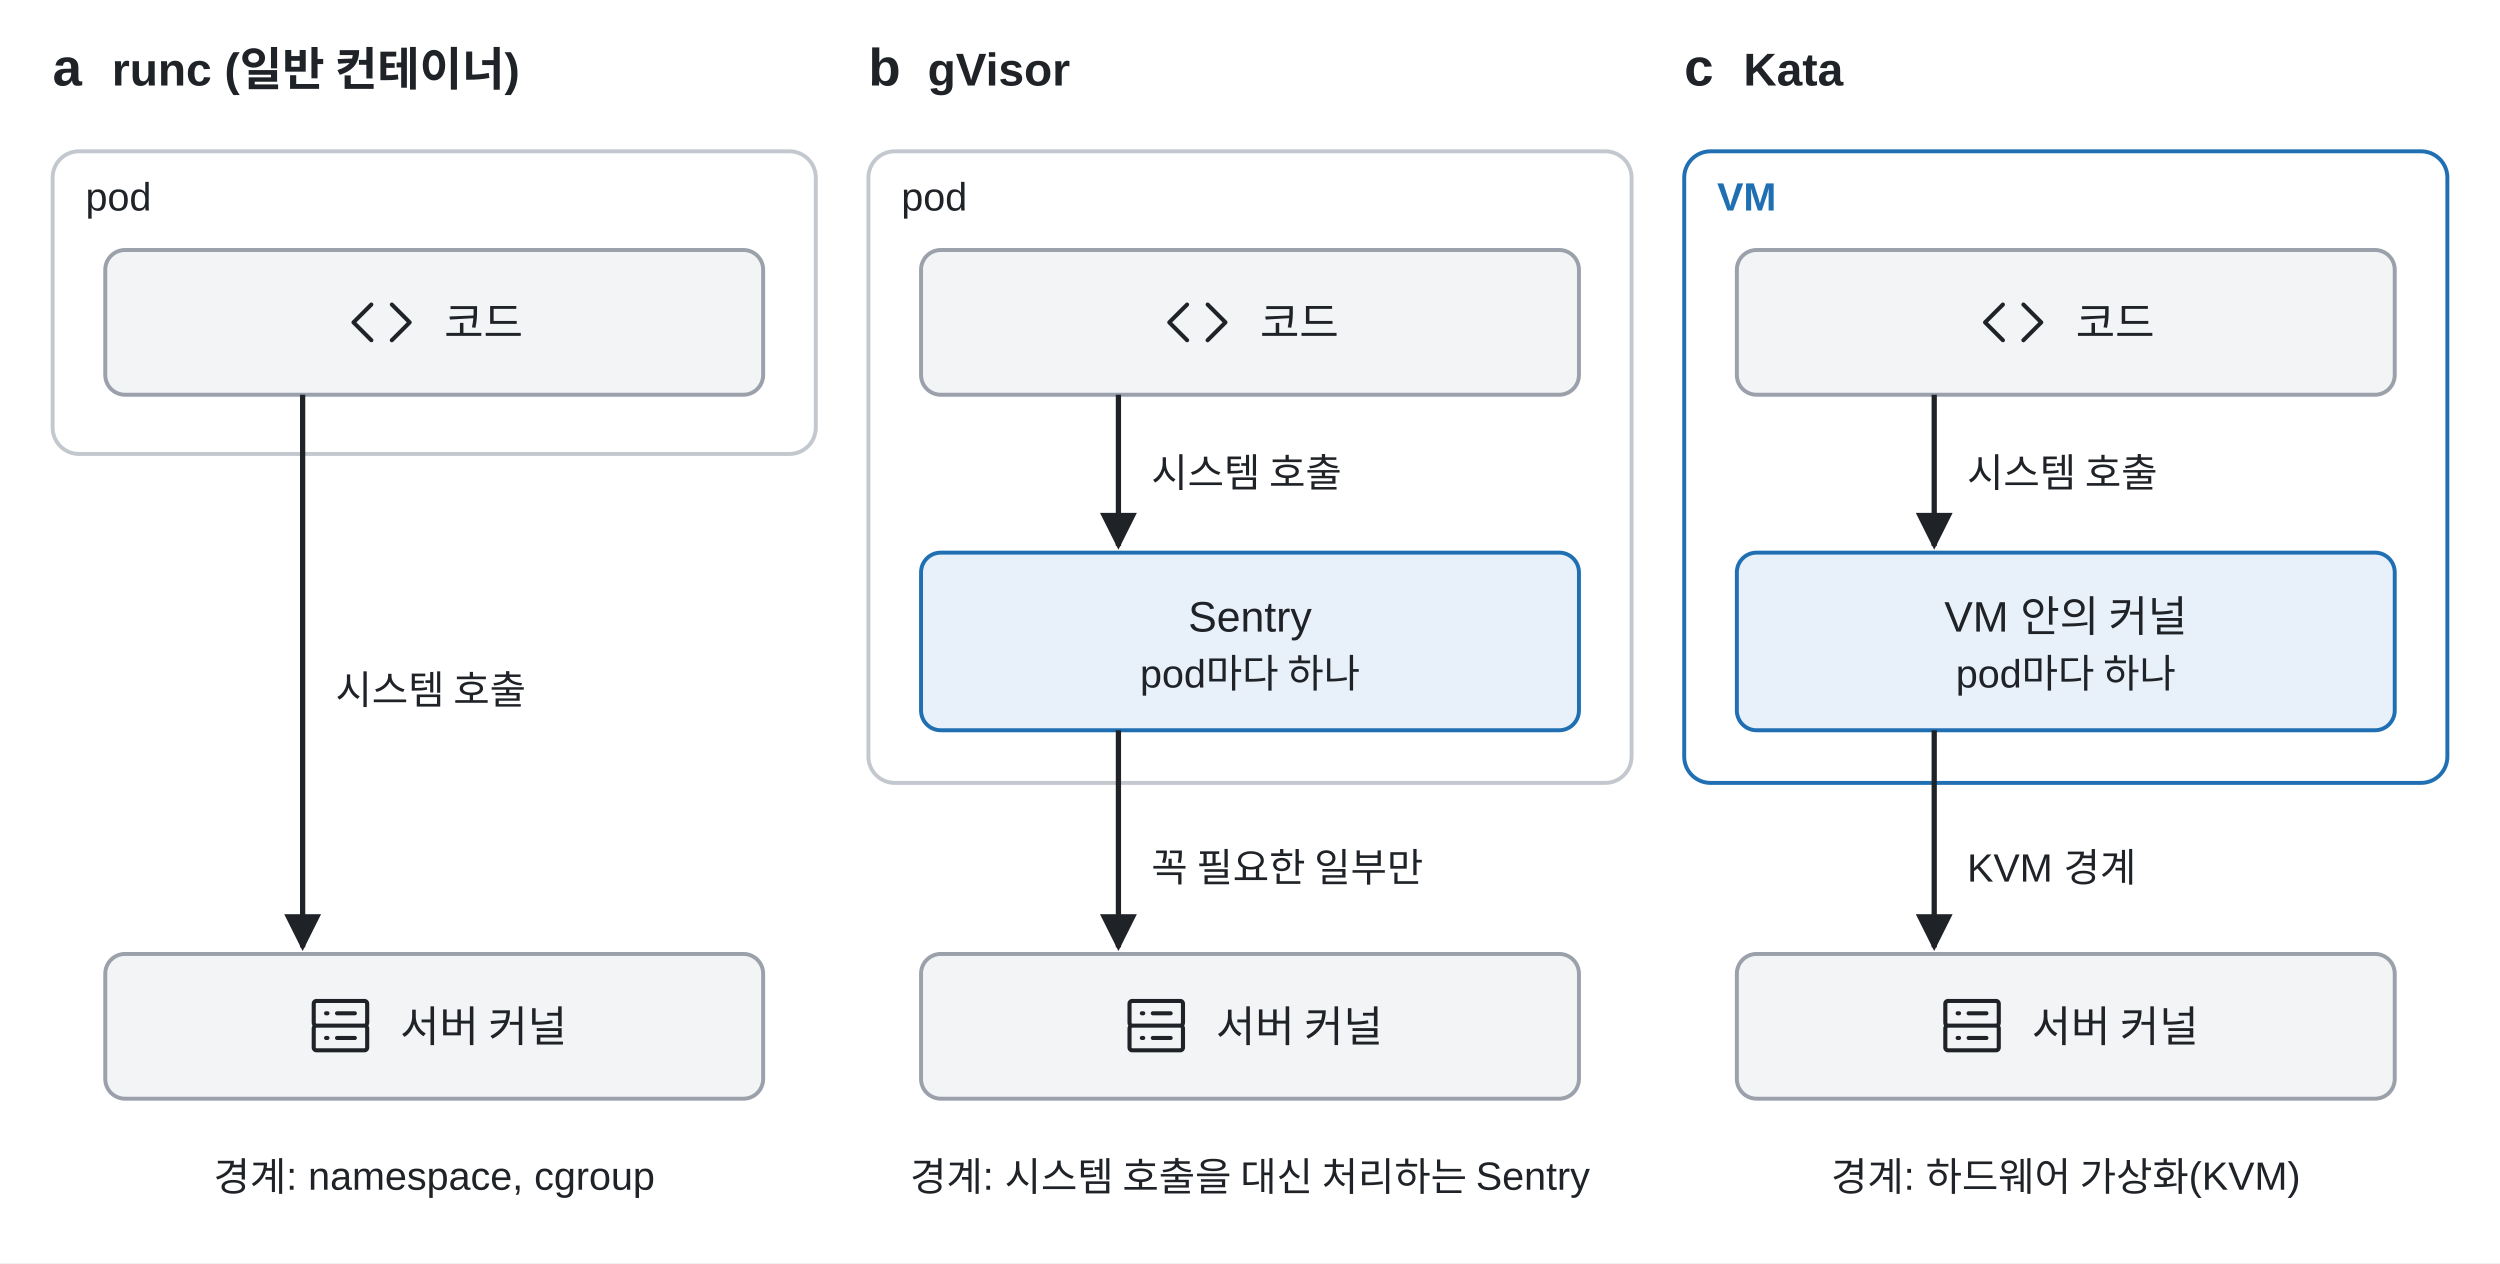
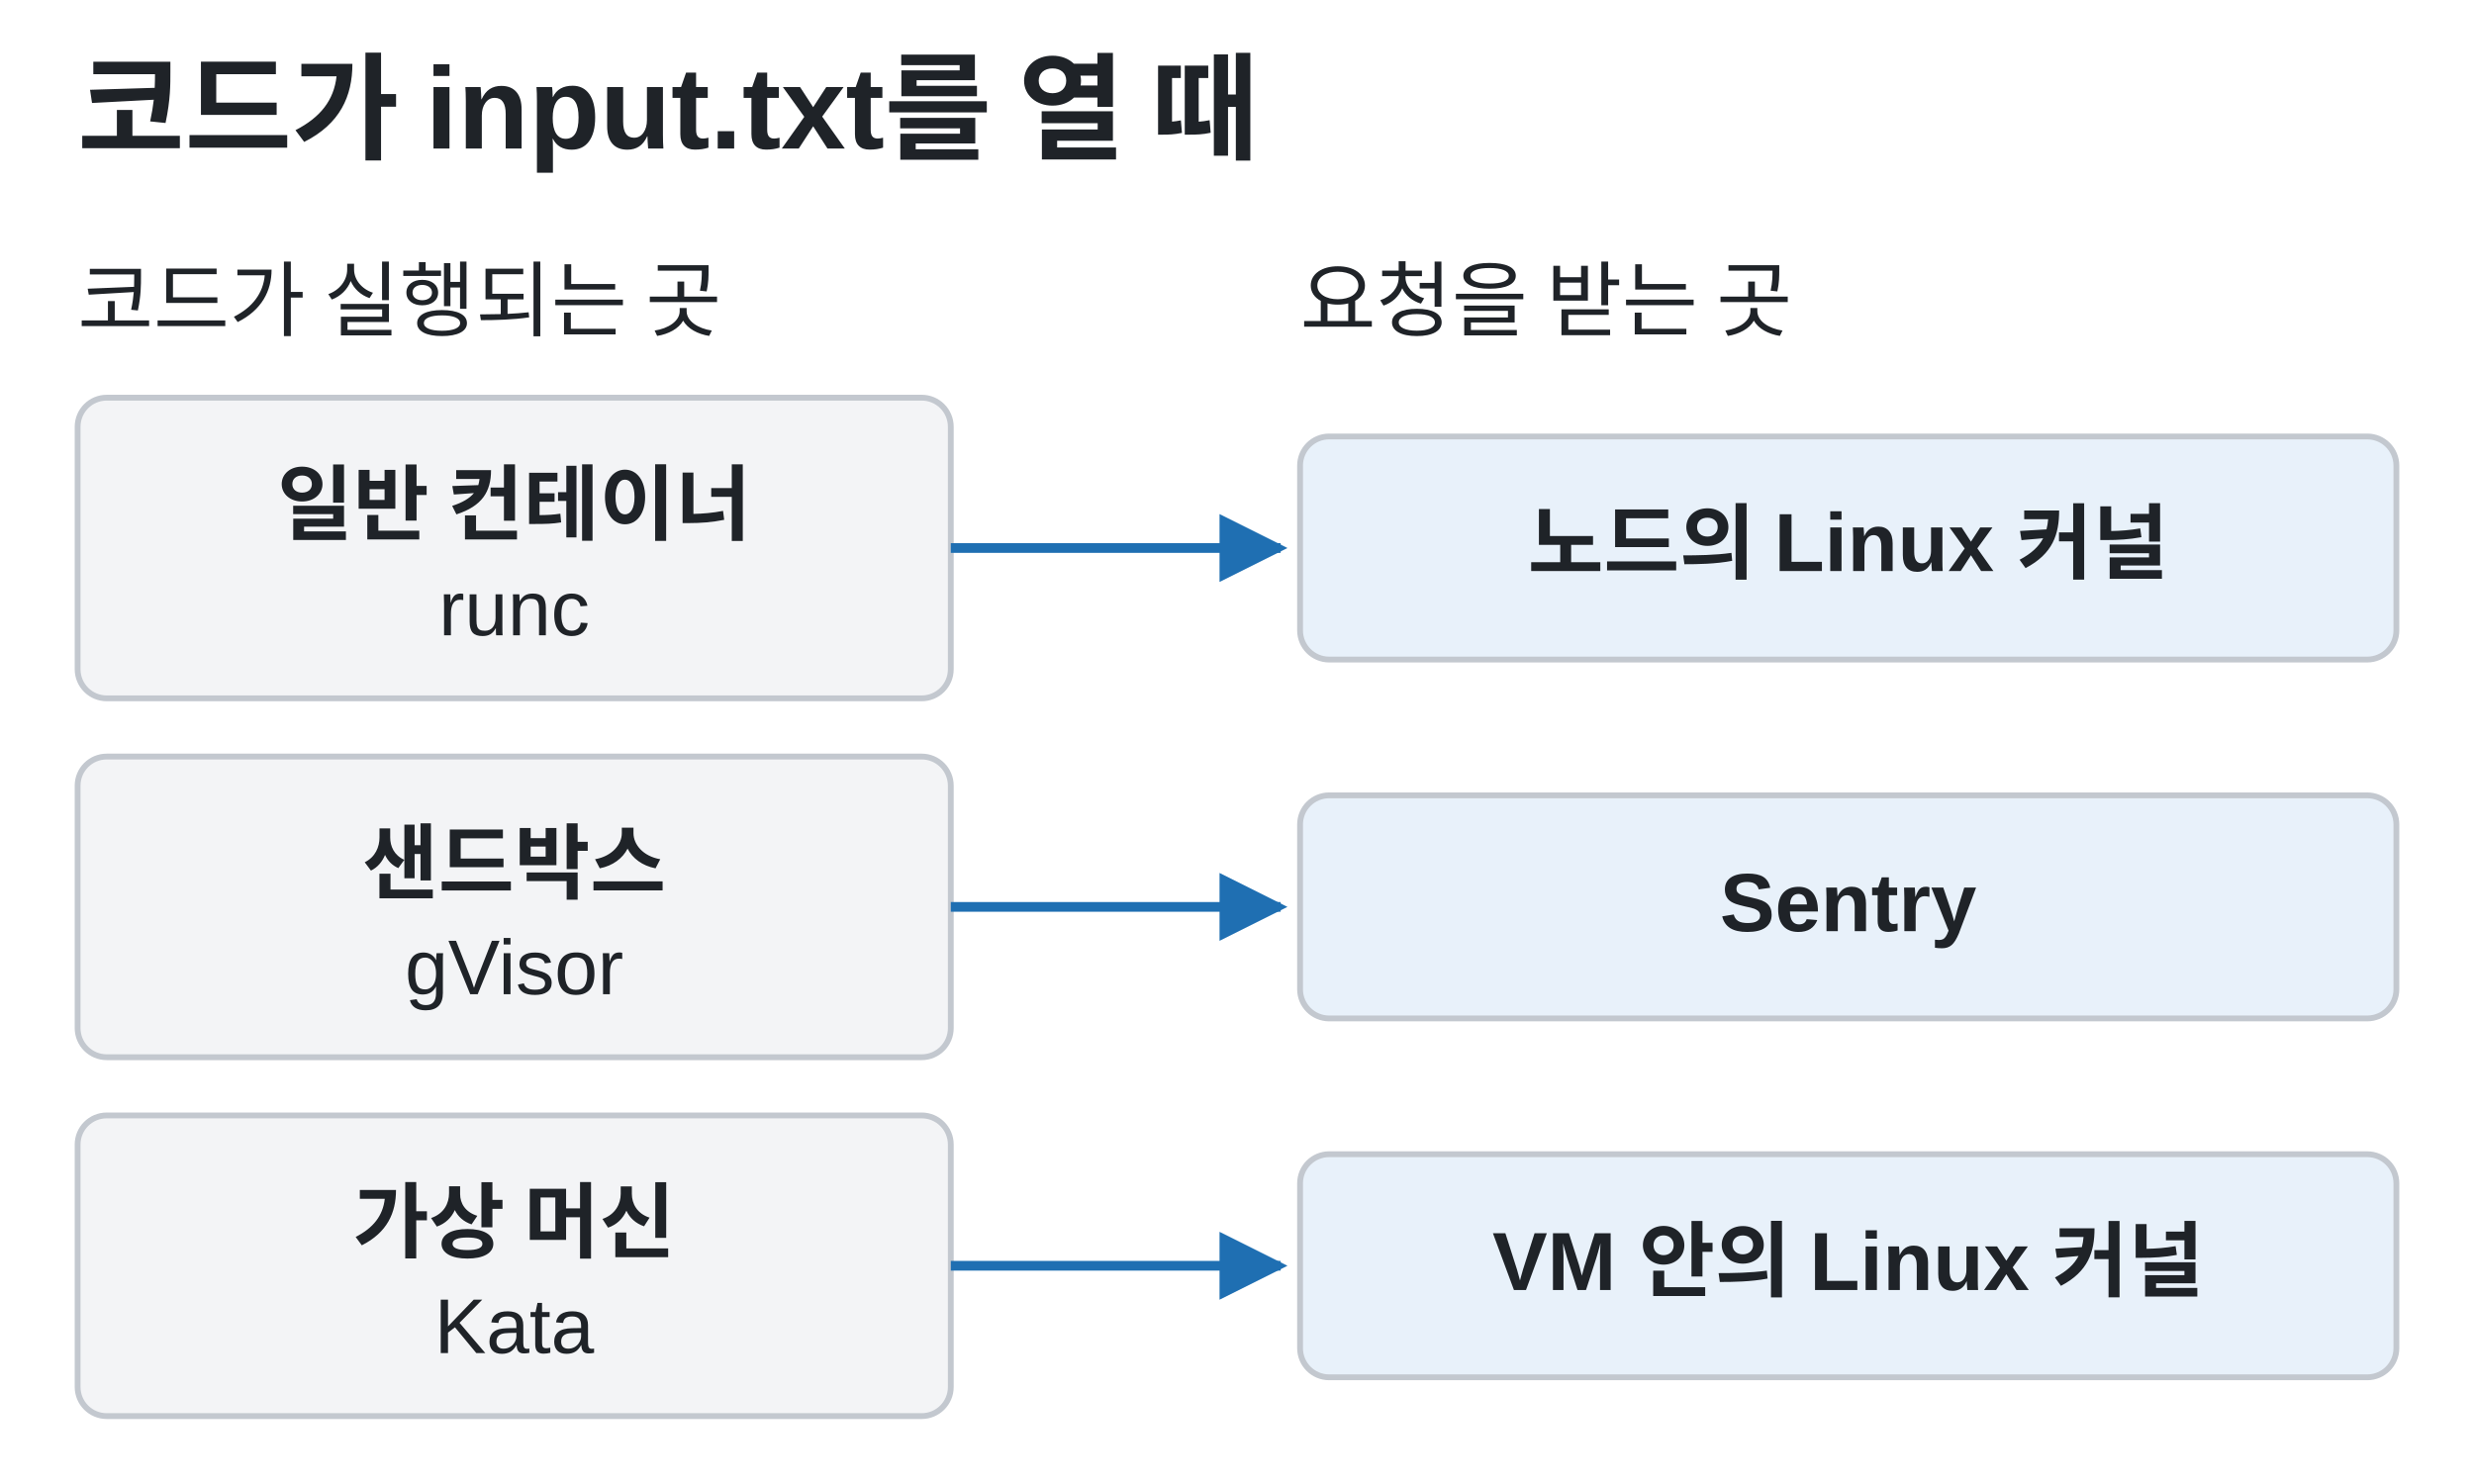
- <svg xmlns="http://www.w3.org/2000/svg" width="760px" height="384px" viewBox="0 0 760 384" font-family="Pretendard, 'Apple SD Gothic Neo', 'Noto Sans KR', 'Malgun Gothic', Arial, sans-serif">
+ <svg xmlns="http://www.w3.org/2000/svg" width="510px" height="306px" viewBox="0 0 510 306" font-family="Pretendard, 'Apple SD Gothic Neo', 'Noto Sans KR', 'Malgun Gothic', Arial, sans-serif">
  <defs>
    <marker id="head-ink" viewBox="0 0 10 10" refX="9" refY="5" markerWidth="7" markerHeight="7" orient="auto-start-reverse">
      <path d="M0,0 L10,5 L0,10 z" fill="#1F2328" />
    </marker>
    <marker id="head-red" viewBox="0 0 10 10" refX="9" refY="5" markerWidth="7" markerHeight="7" orient="auto-start-reverse">
      <path d="M0,0 L10,5 L0,10 z" fill="#C23B32" />
    </marker>
    <marker id="head-accent" viewBox="0 0 10 10" refX="9" refY="5" markerWidth="7" markerHeight="7" orient="auto-start-reverse">
      <path d="M0,0 L10,5 L0,10 z" fill="#1F6FB2" />
    </marker>
    <marker id="head-muted" viewBox="0 0 10 10" refX="9" refY="5" markerWidth="7" markerHeight="7" orient="auto-start-reverse">
      <path d="M0,0 L10,5 L0,10 z" fill="#9AA1AB" />
    </marker>
  </defs>
  <rect width="100%" height="100%" fill="#FFFFFF" />
-   <text x="16" y="26" font-size="16" font-weight="600" fill="#1F2328" text-anchor="start">a</text>
-   <text x="34" y="26" font-size="14" font-weight="600" fill="#1F2328" text-anchor="start">runc (일반 컨테이너)</text>
-   <rect x="16" y="46" width="232" height="92" rx="8" fill="none" stroke="#C3C8CF" stroke-width="1.2" />
-   <text x="26" y="64" font-size="12" fill="#1F2328" text-anchor="start">pod</text>
-   <g id="n:code-a">
-     <rect x="32" y="76" width="200" height="44" rx="6" fill="#F3F4F6" stroke="#9AA1AB" stroke-width="1.2" />
-   </g>
-   <g transform="translate(106.0,88.0) scale(0.8333333)" fill="#1F2328">
-     <path d="M15.22 4.97a.75.75 0 0 1 1.06 0l6.5 6.5a.75.75 0 0 1 0 1.06l-6.5 6.5a.749.749 0 0 1-1.275-.326.75.75 0 0 1 .215-.734L21.19 12l-5.97-5.97a.75.75 0 0 1 0-1.06m-6.44 0a.75.75 0 0 1 0 1.06L2.81 12l5.97 5.97a.749.749 0 0 1-.326 1.275.75.75 0 0 1-.734-.215l-6.5-6.5a.75.75 0 0 1 0-1.06l6.5-6.5a.75.75 0 0 1 1.06 0" />
-   </g>
-   <text x="147.0" y="102.68" font-size="13" fill="#1F2328" text-anchor="middle">코드</text>
-   <path d="M92.0,120 L92.0,288" fill="none" stroke="#1F2328" stroke-width="1.6" marker-end="url(#head-ink)" />
-   <text x="102.0" y="214" font-size="12" fill="#1F2328" text-anchor="start">시스템 호출</text>
-   <g id="n:kernel-a">
-     <rect x="32" y="290" width="200" height="44" rx="6" fill="#F3F4F6" stroke="#9AA1AB" stroke-width="1.2" />
-   </g>
-   <g transform="translate(93.5,302.0) scale(0.8333333)" fill="#1F2328">
-     <path d="M10.75 6.5a.75.75 0 0 0 0 1.5h6.5a.75.75 0 0 0 0-1.5zM6 7.25a.75.75 0 0 1 .75-.75h.5a.75.75 0 0 1 0 1.5h-.5A.75.75 0 0 1 6 7.25m4 9a.75.75 0 0 1 .75-.75h6.5a.75.75 0 0 1 0 1.5h-6.5a.75.75 0 0 1-.75-.75m-3.25-.75a.75.75 0 0 0 0 1.5h.5a.75.75 0 0 0 0-1.5z" />
-     <path d="M3.25 2h17.5c.966 0 1.75.784 1.75 1.75v7c0 .372-.116.716-.314 1 .198.284.314.628.314 1v7a1.75 1.75 0 0 1-1.75 1.75H3.25a1.75 1.75 0 0 1-1.75-1.75v-7c0-.358.109-.707.314-1a1.74 1.74 0 0 1-.314-1v-7C1.5 2.784 2.284 2 3.25 2m0 10.5a.25.25 0 0 0-.25.25v7c0 .138.112.25.25.25h17.5a.25.25 0 0 0 .25-.25v-7a.25.25 0 0 0-.25-.25Zm0-1.5h17.5a.25.25 0 0 0 .25-.25v-7a.25.25 0 0 0-.25-.25H3.25a.25.25 0 0 0-.25.25v7c0 .138.112.25.25.25" />
-   </g>
-   <text x="147.0" y="316.68" font-size="13" fill="#1F2328" text-anchor="middle">서버 커널</text>
-   <text x="132.0" y="362" font-size="12" fill="#1F2328" text-anchor="middle">경계: namespace, cgroup</text>
-   <text x="264" y="26" font-size="16" font-weight="600" fill="#1F2328" text-anchor="start">b</text>
-   <text x="282" y="26" font-size="14" font-weight="600" fill="#1F2328" text-anchor="start">gVisor</text>
-   <rect x="264" y="46" width="232" height="192" rx="8" fill="none" stroke="#C3C8CF" stroke-width="1.2" />
-   <text x="274" y="64" font-size="12" fill="#1F2328" text-anchor="start">pod</text>
-   <g id="n:code-b">
-     <rect x="280" y="76" width="200" height="44" rx="6" fill="#F3F4F6" stroke="#9AA1AB" stroke-width="1.2" />
-   </g>
-   <g transform="translate(354.0,88.0) scale(0.8333333)" fill="#1F2328">
-     <path d="M15.22 4.97a.75.75 0 0 1 1.06 0l6.5 6.5a.75.75 0 0 1 0 1.06l-6.5 6.5a.749.749 0 0 1-1.275-.326.75.75 0 0 1 .215-.734L21.19 12l-5.97-5.97a.75.75 0 0 1 0-1.06m-6.44 0a.75.75 0 0 1 0 1.06L2.81 12l5.97 5.97a.749.749 0 0 1-.326 1.275.75.75 0 0 1-.734-.215l-6.5-6.5a.75.75 0 0 1 0-1.06l6.5-6.5a.75.75 0 0 1 1.06 0" />
-   </g>
-   <text x="395.0" y="102.68" font-size="13" fill="#1F2328" text-anchor="middle">코드</text>
-   <path d="M340.0,120 L340.0,166" fill="none" stroke="#1F2328" stroke-width="1.6" marker-end="url(#head-ink)" />
-   <text x="350.0" y="148" font-size="12" fill="#1F2328" text-anchor="start">시스템 호출</text>
-   <g id="n:wall-b">
-     <rect x="280" y="168" width="200" height="54" rx="6" fill="#E8F1FA" stroke="#1F6FB2" stroke-width="1.2" />
-   </g>
-   <text x="380.0" y="192.0" font-size="13" fill="#1F2328" text-anchor="middle">Sentry</text>
-   <text x="380.0" y="209.0" font-size="12" fill="#1F2328" text-anchor="middle">pod마다 하나</text>
-   <path d="M340.0,222 L340.0,288" fill="none" stroke="#1F2328" stroke-width="1.6" marker-end="url(#head-ink)" />
-   <text x="350.0" y="268" font-size="12" fill="#1F2328" text-anchor="start">꼭 필요한 일부만</text>
-   <g id="n:kernel-b">
-     <rect x="280" y="290" width="200" height="44" rx="6" fill="#F3F4F6" stroke="#9AA1AB" stroke-width="1.2" />
-   </g>
-   <g transform="translate(341.5,302.0) scale(0.8333333)" fill="#1F2328">
-     <path d="M10.75 6.5a.75.75 0 0 0 0 1.5h6.5a.75.75 0 0 0 0-1.5zM6 7.25a.75.75 0 0 1 .75-.75h.5a.75.75 0 0 1 0 1.5h-.5A.75.75 0 0 1 6 7.25m4 9a.75.75 0 0 1 .75-.75h6.5a.75.75 0 0 1 0 1.5h-6.5a.75.75 0 0 1-.75-.75m-3.25-.75a.75.75 0 0 0 0 1.5h.5a.75.75 0 0 0 0-1.5z" />
-     <path d="M3.25 2h17.5c.966 0 1.75.784 1.75 1.75v7c0 .372-.116.716-.314 1 .198.284.314.628.314 1v7a1.75 1.75 0 0 1-1.75 1.75H3.25a1.75 1.75 0 0 1-1.75-1.75v-7c0-.358.109-.707.314-1a1.74 1.74 0 0 1-.314-1v-7C1.5 2.784 2.284 2 3.25 2m0 10.5a.25.25 0 0 0-.25.25v7c0 .138.112.25.25.25h17.5a.25.25 0 0 0 .25-.25v-7a.25.25 0 0 0-.25-.25Zm0-1.5h17.5a.25.25 0 0 0 .25-.25v-7a.25.25 0 0 0-.25-.25H3.25a.25.25 0 0 0-.25.25v7c0 .138.112.25.25.25" />
-   </g>
-   <text x="395.0" y="316.68" font-size="13" fill="#1F2328" text-anchor="middle">서버 커널</text>
-   <text x="380.0" y="362" font-size="12" fill="#1F2328" text-anchor="middle">경계: 시스템 호출을 대신 처리하는 Sentry</text>
-   <text x="512" y="26" font-size="16" font-weight="600" fill="#1F2328" text-anchor="start">c</text>
-   <text x="530" y="26" font-size="14" font-weight="600" fill="#1F2328" text-anchor="start">Kata</text>
-   <rect x="512" y="46" width="232" height="192" rx="8" fill="none" stroke="#1F6FB2" stroke-width="1.2" />
-   <text x="522" y="64" font-size="12" font-weight="600" fill="#1F6FB2" text-anchor="start">VM</text>
-   <g id="n:code-c">
-     <rect x="528" y="76" width="200" height="44" rx="6" fill="#F3F4F6" stroke="#9AA1AB" stroke-width="1.2" />
-   </g>
-   <g transform="translate(602.0,88.0) scale(0.8333333)" fill="#1F2328">
-     <path d="M15.22 4.97a.75.75 0 0 1 1.06 0l6.5 6.5a.75.75 0 0 1 0 1.06l-6.5 6.5a.749.749 0 0 1-1.275-.326.75.75 0 0 1 .215-.734L21.19 12l-5.97-5.97a.75.75 0 0 1 0-1.06m-6.44 0a.75.75 0 0 1 0 1.06L2.81 12l5.97 5.97a.749.749 0 0 1-.326 1.275.75.75 0 0 1-.734-.215l-6.5-6.5a.75.75 0 0 1 0-1.06l6.5-6.5a.75.75 0 0 1 1.06 0" />
-   </g>
-   <text x="643.0" y="102.68" font-size="13" fill="#1F2328" text-anchor="middle">코드</text>
-   <path d="M588.0,120 L588.0,166" fill="none" stroke="#1F2328" stroke-width="1.6" marker-end="url(#head-ink)" />
-   <text x="598.0" y="148" font-size="12" fill="#1F2328" text-anchor="start">시스템 호출</text>
-   <g id="n:wall-c">
-     <rect x="528" y="168" width="200" height="54" rx="6" fill="#E8F1FA" stroke="#1F6FB2" stroke-width="1.2" />
-   </g>
-   <text x="628.0" y="192.0" font-size="13" fill="#1F2328" text-anchor="middle">VM 안의 커널</text>
-   <text x="628.0" y="209.0" font-size="12" fill="#1F2328" text-anchor="middle">pod마다 하나</text>
-   <path d="M588.0,222 L588.0,288" fill="none" stroke="#1F2328" stroke-width="1.6" marker-end="url(#head-ink)" />
-   <text x="598.0" y="268" font-size="12" fill="#1F2328" text-anchor="start">KVM 경계</text>
-   <g id="n:kernel-c">
-     <rect x="528" y="290" width="200" height="44" rx="6" fill="#F3F4F6" stroke="#9AA1AB" stroke-width="1.2" />
-   </g>
-   <g transform="translate(589.5,302.0) scale(0.8333333)" fill="#1F2328">
-     <path d="M10.75 6.5a.75.75 0 0 0 0 1.5h6.5a.75.75 0 0 0 0-1.5zM6 7.25a.75.75 0 0 1 .75-.75h.5a.75.75 0 0 1 0 1.5h-.5A.75.75 0 0 1 6 7.25m4 9a.75.75 0 0 1 .75-.75h6.5a.75.75 0 0 1 0 1.5h-6.5a.75.75 0 0 1-.75-.75m-3.25-.75a.75.75 0 0 0 0 1.5h.5a.75.75 0 0 0 0-1.5z" />
-     <path d="M3.25 2h17.5c.966 0 1.75.784 1.75 1.75v7c0 .372-.116.716-.314 1 .198.284.314.628.314 1v7a1.75 1.75 0 0 1-1.75 1.75H3.25a1.75 1.75 0 0 1-1.75-1.75v-7c0-.358.109-.707.314-1a1.74 1.74 0 0 1-.314-1v-7C1.5 2.784 2.284 2 3.25 2m0 10.5a.25.25 0 0 0-.25.25v7c0 .138.112.25.25.25h17.5a.25.25 0 0 0 .25-.25v-7a.25.25 0 0 0-.25-.25Zm0-1.5h17.5a.25.25 0 0 0 .25-.25v-7a.25.25 0 0 0-.25-.25H3.25a.25.25 0 0 0-.25.25v7c0 .138.112.25.25.25" />
-   </g>
-   <text x="643.0" y="316.68" font-size="13" fill="#1F2328" text-anchor="middle">서버 커널</text>
-   <text x="628.0" y="362" font-size="12" fill="#1F2328" text-anchor="middle">경계: 하드웨어 가상화(KVM)</text>
+   <text x="16" y="31" font-size="24" font-weight="600" fill="#1F2328" text-anchor="start">코드가 input.txt를 열 때</text>
+   <text x="16" y="68" font-size="17" fill="#1F2328" text-anchor="start">코드가 실행되는 곳</text>
+   <text x="268" y="68" font-size="17" fill="#1F2328" text-anchor="start">요청을 받는 곳</text>
+   <rect x="16" y="82" width="180" height="62" rx="6" fill="#F3F4F6" stroke="#C3C8CF" stroke-width="1.2" />
+   <text x="106.0" y="110" font-size="17" font-weight="600" fill="#1F2328" text-anchor="middle">일반 컨테이너</text>
+   <text x="106.0" y="131" font-size="16" fill="#1F2328" text-anchor="middle">runc</text>
+   <path d="M196,113 L264,113" fill="none" stroke="#1F6FB2" stroke-width="2" marker-end="url(#head-accent)" />
+   <rect x="268" y="90" width="226" height="46" rx="6" fill="#E8F1FA" stroke="#C3C8CF" stroke-width="1.2" />
+   <text x="381.0" y="118" font-size="17" font-weight="600" fill="#1F2328" text-anchor="middle">노드의 Linux 커널</text>
+   <rect x="16" y="156" width="180" height="62" rx="6" fill="#F3F4F6" stroke="#C3C8CF" stroke-width="1.2" />
+   <text x="106.0" y="184" font-size="17" font-weight="600" fill="#1F2328" text-anchor="middle">샌드박스</text>
+   <text x="106.0" y="205" font-size="16" fill="#1F2328" text-anchor="middle">gVisor</text>
+   <path d="M196,187 L264,187" fill="none" stroke="#1F6FB2" stroke-width="2" marker-end="url(#head-accent)" />
+   <rect x="268" y="164" width="226" height="46" rx="6" fill="#E8F1FA" stroke="#C3C8CF" stroke-width="1.2" />
+   <text x="381.0" y="192" font-size="17" font-weight="600" fill="#1F2328" text-anchor="middle">Sentry</text>
+   <rect x="16" y="230" width="180" height="62" rx="6" fill="#F3F4F6" stroke="#C3C8CF" stroke-width="1.2" />
+   <text x="106.0" y="258" font-size="17" font-weight="600" fill="#1F2328" text-anchor="middle">가상 머신</text>
+   <text x="106.0" y="279" font-size="16" fill="#1F2328" text-anchor="middle">Kata</text>
+   <path d="M196,261 L264,261" fill="none" stroke="#1F6FB2" stroke-width="2" marker-end="url(#head-accent)" />
+   <rect x="268" y="238" width="226" height="46" rx="6" fill="#E8F1FA" stroke="#C3C8CF" stroke-width="1.2" />
+   <text x="381.0" y="266" font-size="17" font-weight="600" fill="#1F2328" text-anchor="middle">VM 안의 Linux 커널</text>
</svg>
